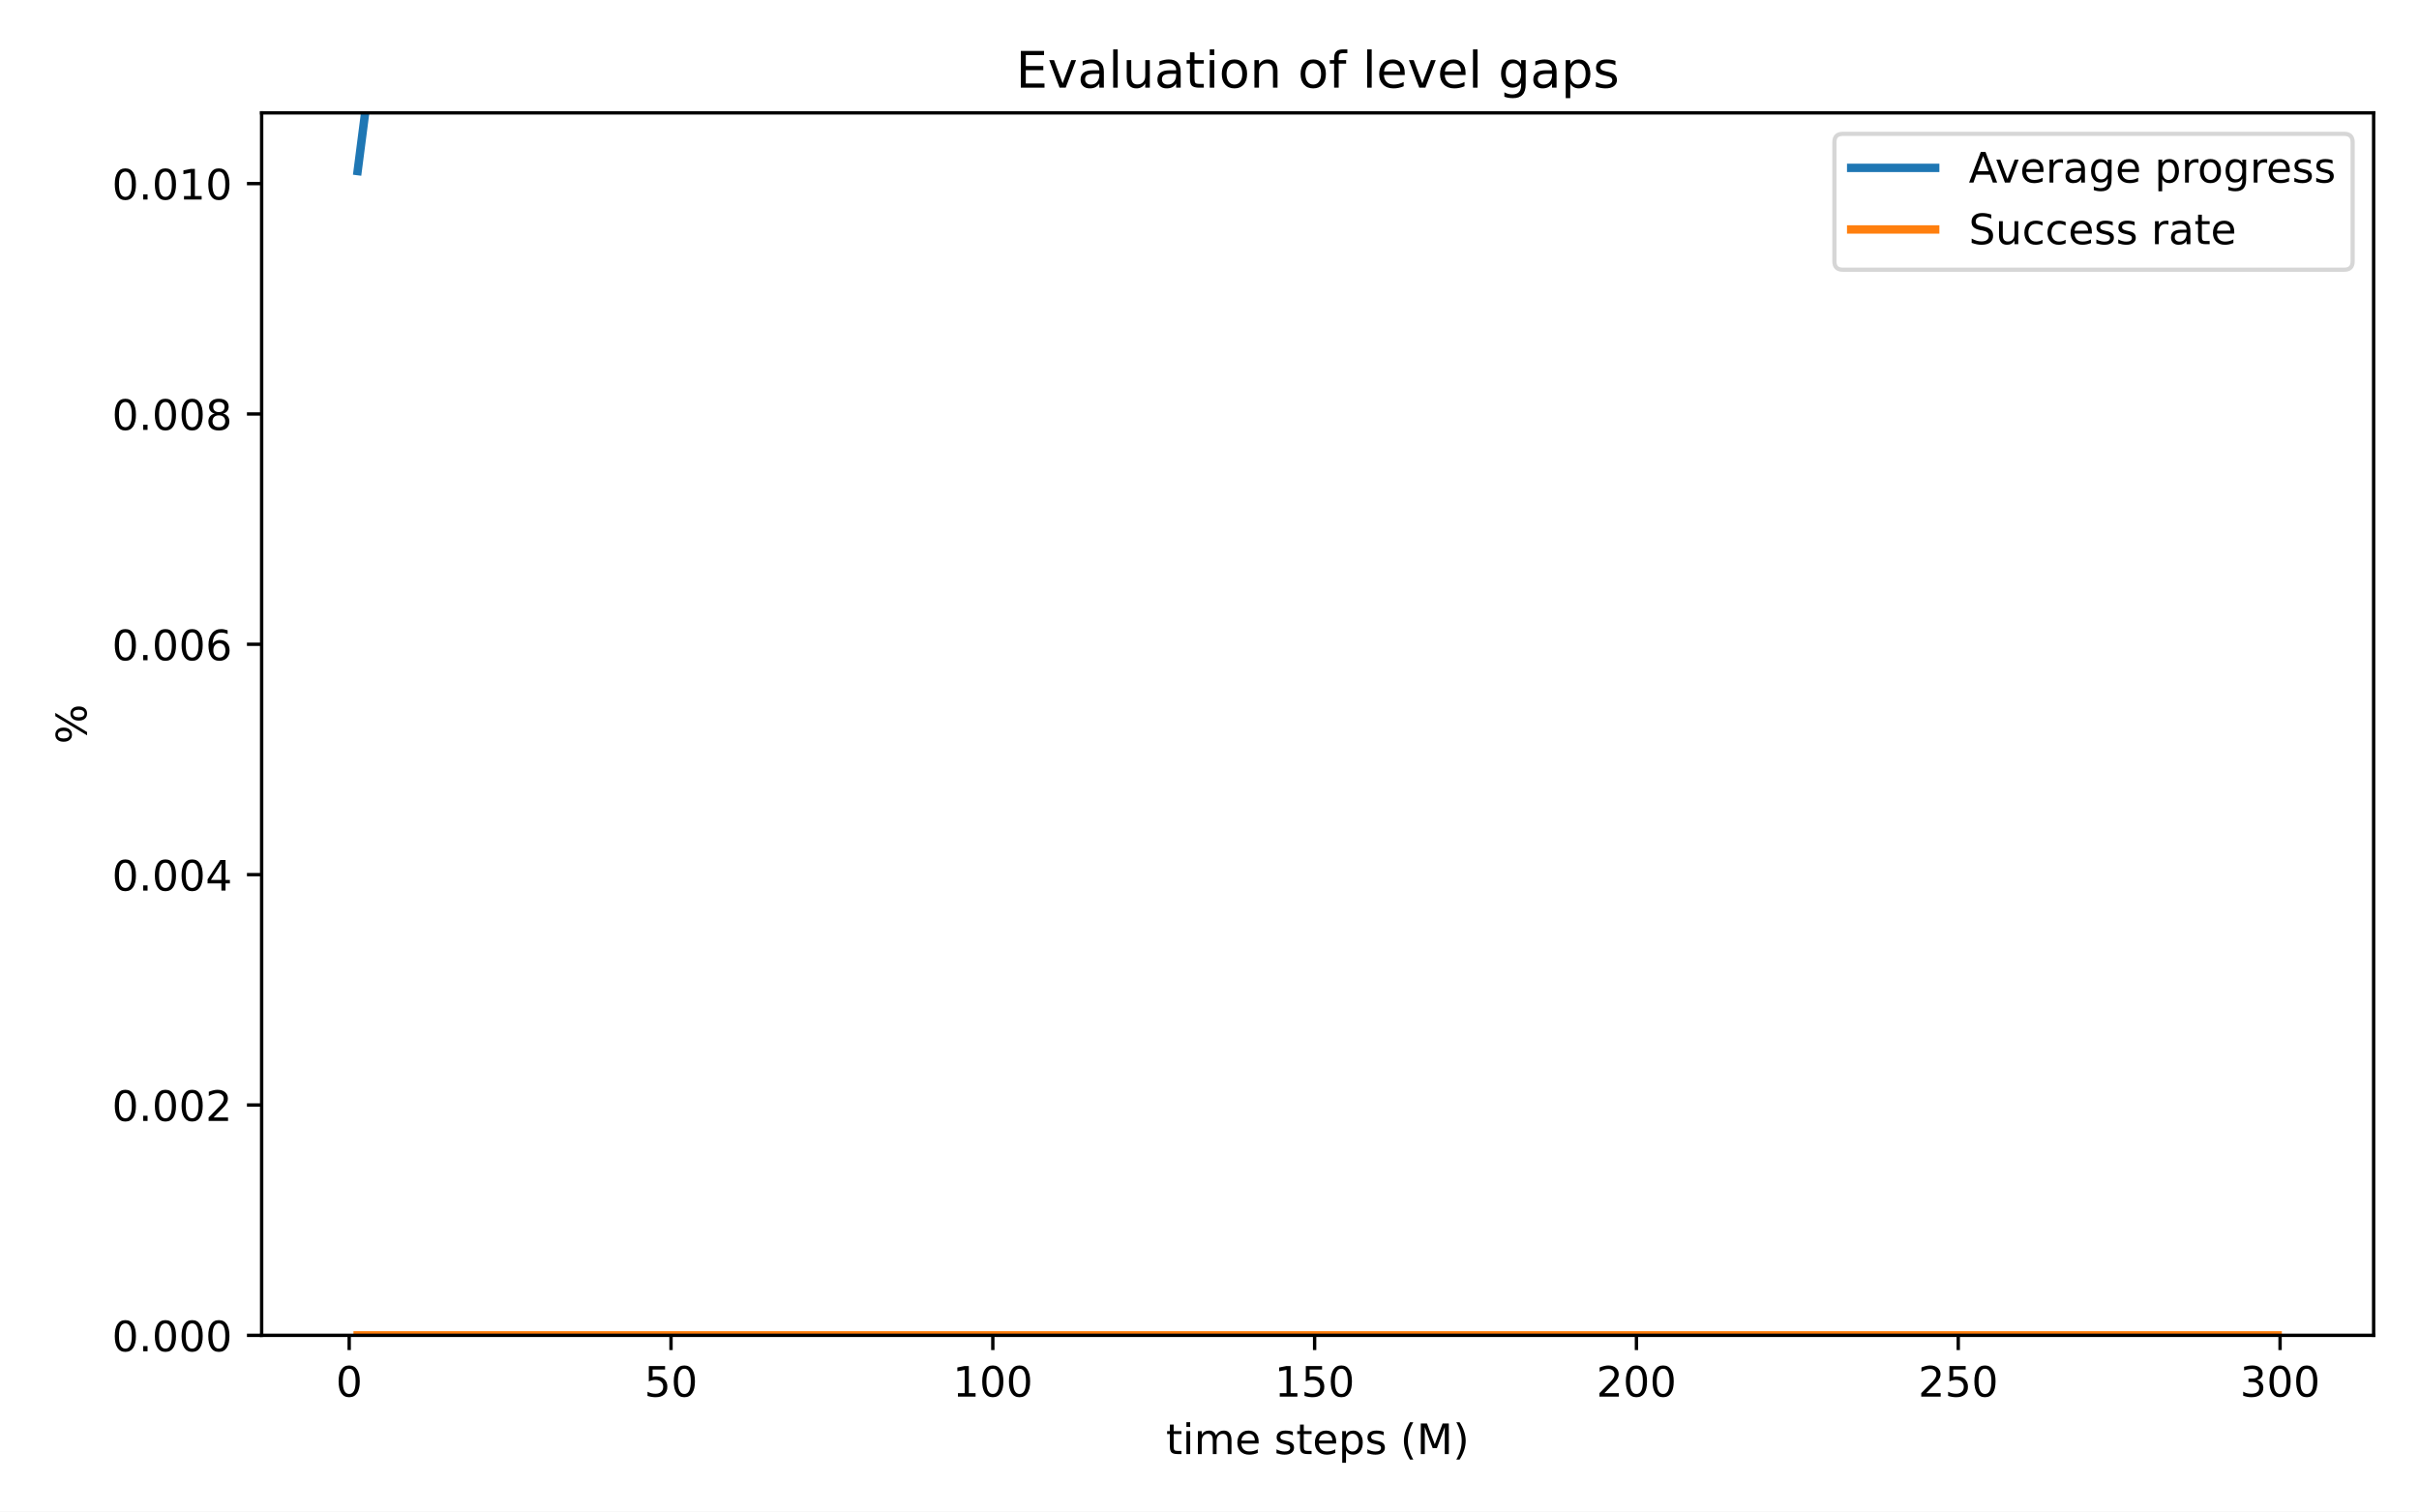
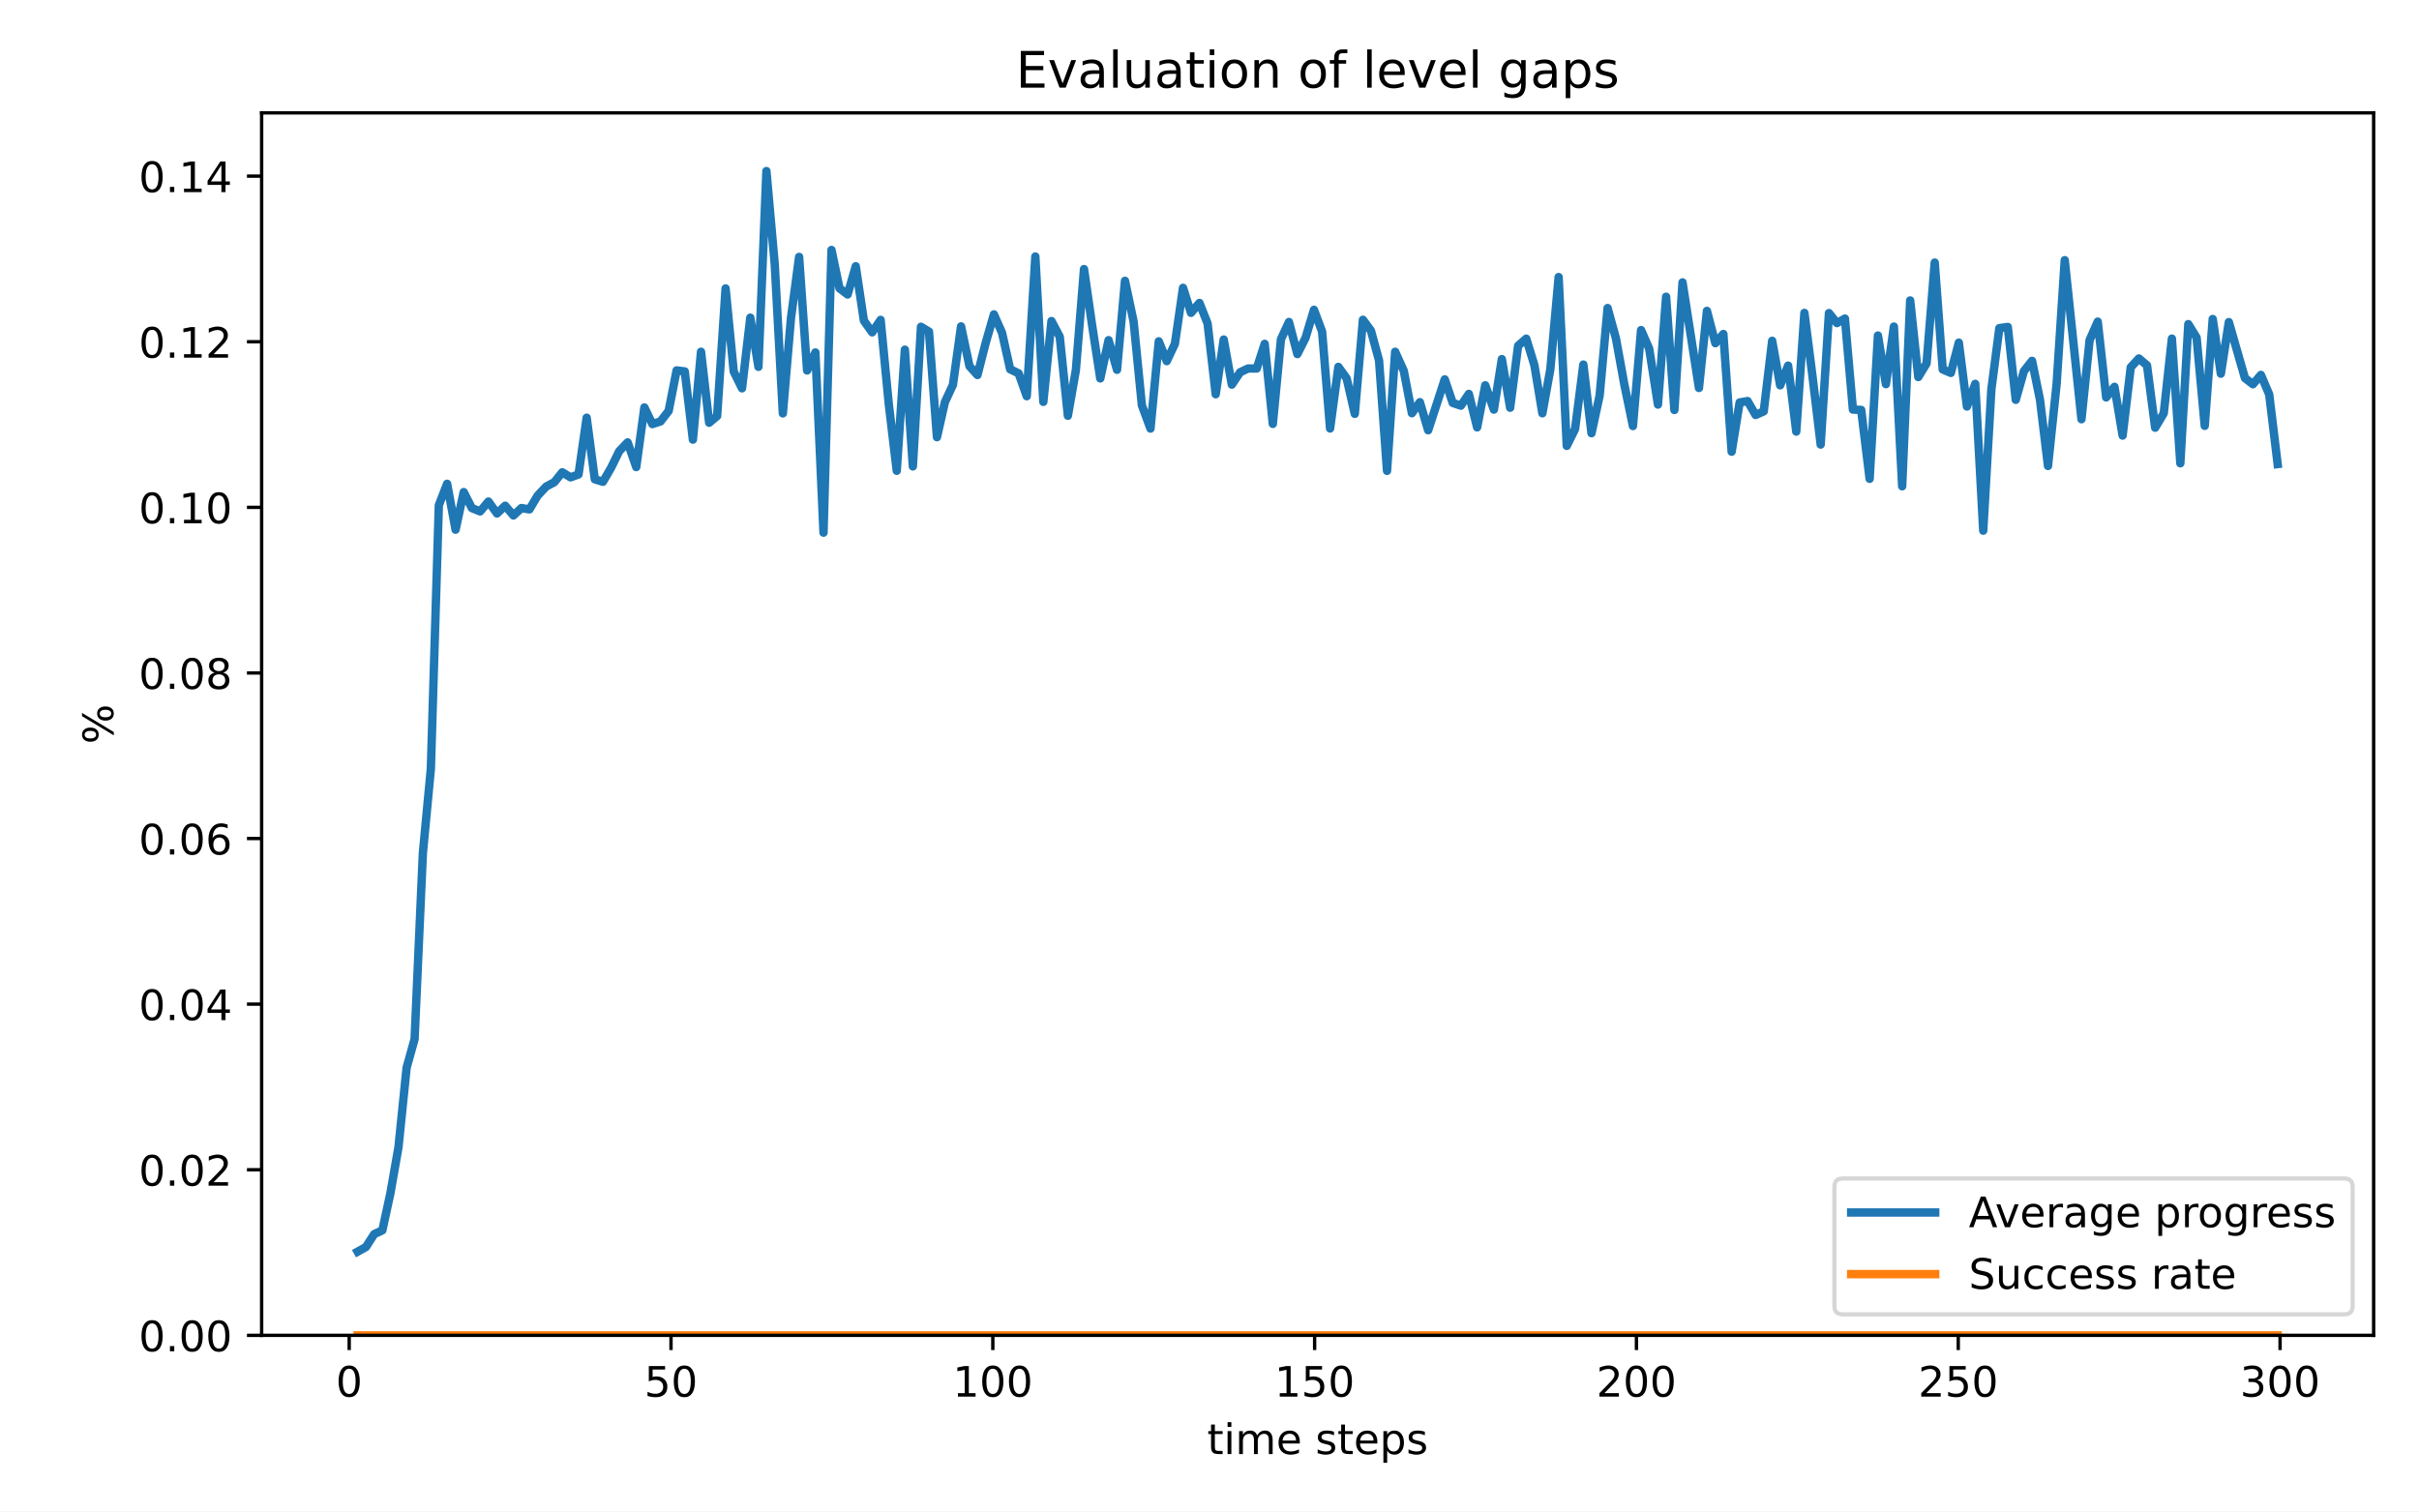
<svg xmlns="http://www.w3.org/2000/svg" xmlns:xlink="http://www.w3.org/1999/xlink" width="576pt" height="360pt" viewBox="0 0 576 360" version="1.1">
  <defs>
    <style type="text/css">*{stroke-linejoin: round; stroke-linecap: butt}</style>
  </defs>
  <g id="figure_1">
    <g id="patch_1">
      <path d="M 0 360  L 576 360  L 576 0  L 0 0  z " style="fill: #ffffff" />
    </g>
    <g id="axes_1">
      <g id="patch_2">
        <path d="M 62.3 318.04  L 565.2 318.04  L 565.2 26.88  L 62.3 26.88  z " style="fill: #ffffff" />
      </g>
      <g id="matplotlib.axis_1">
        <g id="xtick_1">
          <g id="line2d_1">
            <defs>
-               <path id="m9c189a82c2" d="M 0 0  L 0 3.5  " style="stroke: #000000; stroke-width: 0.8" />
-             </defs>
-             <g>
-               <use xlink:href="#m9c189a82c2" x="83.148" y="318.04" style="stroke: #000000; stroke-width: 0.8" />
+               <path id="mf6e6b1d524" d="M 0 0  L 0 3.5  " style="stroke: #000000; stroke-width: 0.8" />
+             </defs>
+             <g>
+               <use xlink:href="#mf6e6b1d524" x="83.148" y="318.04" style="stroke: #000000; stroke-width: 0.8" />
            </g>
          </g>
          <g id="text_1">
            <g transform="translate(79.96712 332.6384) scale(0.1 -0.1)">
              <defs>
                <path id="DejaVuSans-30" d="M 2034 4250  Q 1547 4250 1301 3770  Q 1056 3291 1056 2328  Q 1056 1369 1301 889  Q 1547 409 2034 409  Q 2525 409 2770 889  Q 3016 1369 3016 2328  Q 3016 3291 2770 3770  Q 2525 4250 2034 4250  z M 2034 4750  Q 2819 4750 3233 4129  Q 3647 3509 3647 2328  Q 3647 1150 3233 529  Q 2819 -91 2034 -91  Q 1250 -91 836 529  Q 422 1150 422 2328  Q 422 3509 836 4129  Q 1250 4750 2034 4750  z " transform="scale(0.015625)" />
              </defs>
              <use xlink:href="#DejaVuSans-30" />
            </g>
          </g>
        </g>
        <g id="xtick_2">
          <g id="line2d_2">
            <g>
-               <use xlink:href="#m9c189a82c2" x="159.777" y="318.04" style="stroke: #000000; stroke-width: 0.8" />
+               <use xlink:href="#mf6e6b1d524" x="159.777" y="318.04" style="stroke: #000000; stroke-width: 0.8" />
            </g>
          </g>
          <g id="text_2">
            <g transform="translate(153.4142 332.6384) scale(0.1 -0.1)">
              <defs>
                <path id="DejaVuSans-35" d="M 691 4666  L 3169 4666  L 3169 4134  L 1269 4134  L 1269 2991  Q 1406 3038 1543 3061  Q 1681 3084 1819 3084  Q 2600 3084 3056 2656  Q 3513 2228 3513 1497  Q 3513 744 3044 326  Q 2575 -91 1722 -91  Q 1428 -91 1123 -41  Q 819 9 494 109  L 494 744  Q 775 591 1075 516  Q 1375 441 1709 441  Q 2250 441 2565 725  Q 2881 1009 2881 1497  Q 2881 1984 2565 2268  Q 2250 2553 1709 2553  Q 1456 2553 1204 2497  Q 953 2441 691 2322  L 691 4666  z " transform="scale(0.015625)" />
              </defs>
              <use xlink:href="#DejaVuSans-35" />
              <use xlink:href="#DejaVuSans-30" transform="translate(63.62305 0)" />
            </g>
          </g>
        </g>
        <g id="xtick_3">
          <g id="line2d_3">
            <g>
-               <use xlink:href="#m9c189a82c2" x="236.405" y="318.04" style="stroke: #000000; stroke-width: 0.8" />
+               <use xlink:href="#mf6e6b1d524" x="236.405" y="318.04" style="stroke: #000000; stroke-width: 0.8" />
            </g>
          </g>
          <g id="text_3">
            <g transform="translate(226.8614 332.6384) scale(0.1 -0.1)">
              <defs>
                <path id="DejaVuSans-31" d="M 794 531  L 1825 531  L 1825 4091  L 703 3866  L 703 4441  L 1819 4666  L 2450 4666  L 2450 531  L 3481 531  L 3481 0  L 794 0  L 794 531  z " transform="scale(0.015625)" />
              </defs>
              <use xlink:href="#DejaVuSans-31" />
              <use xlink:href="#DejaVuSans-30" transform="translate(63.62305 0)" />
              <use xlink:href="#DejaVuSans-30" transform="translate(127.2461 0)" />
            </g>
          </g>
        </g>
        <g id="xtick_4">
          <g id="line2d_4">
            <g>
-               <use xlink:href="#m9c189a82c2" x="313.033" y="318.04" style="stroke: #000000; stroke-width: 0.8" />
+               <use xlink:href="#mf6e6b1d524" x="313.033" y="318.04" style="stroke: #000000; stroke-width: 0.8" />
            </g>
          </g>
          <g id="text_4">
            <g transform="translate(303.4897 332.6384) scale(0.1 -0.1)">
              <use xlink:href="#DejaVuSans-31" />
              <use xlink:href="#DejaVuSans-35" transform="translate(63.62305 0)" />
              <use xlink:href="#DejaVuSans-30" transform="translate(127.2461 0)" />
            </g>
          </g>
        </g>
        <g id="xtick_5">
          <g id="line2d_5">
            <g>
-               <use xlink:href="#m9c189a82c2" x="389.662" y="318.04" style="stroke: #000000; stroke-width: 0.8" />
+               <use xlink:href="#mf6e6b1d524" x="389.662" y="318.04" style="stroke: #000000; stroke-width: 0.8" />
            </g>
          </g>
          <g id="text_5">
            <g transform="translate(380.1181 332.6384) scale(0.1 -0.1)">
              <defs>
                <path id="DejaVuSans-32" d="M 1228 531  L 3431 531  L 3431 0  L 469 0  L 469 531  Q 828 903 1448 1529  Q 2069 2156 2228 2338  Q 2531 2678 2651 2914  Q 2772 3150 2772 3378  Q 2772 3750 2511 3984  Q 2250 4219 1831 4219  Q 1534 4219 1204 4116  Q 875 4013 500 3803  L 500 4441  Q 881 4594 1212 4672  Q 1544 4750 1819 4750  Q 2544 4750 2975 4387  Q 3406 4025 3406 3419  Q 3406 3131 3298 2873  Q 3191 2616 2906 2266  Q 2828 2175 2409 1742  Q 1991 1309 1228 531  z " transform="scale(0.015625)" />
              </defs>
              <use xlink:href="#DejaVuSans-32" />
              <use xlink:href="#DejaVuSans-30" transform="translate(63.62305 0)" />
              <use xlink:href="#DejaVuSans-30" transform="translate(127.2461 0)" />
            </g>
          </g>
        </g>
        <g id="xtick_6">
          <g id="line2d_6">
            <g>
-               <use xlink:href="#m9c189a82c2" x="466.29" y="318.04" style="stroke: #000000; stroke-width: 0.8" />
+               <use xlink:href="#mf6e6b1d524" x="466.29" y="318.04" style="stroke: #000000; stroke-width: 0.8" />
            </g>
          </g>
          <g id="text_6">
            <g transform="translate(456.7465 332.6384) scale(0.1 -0.1)">
              <use xlink:href="#DejaVuSans-32" />
              <use xlink:href="#DejaVuSans-35" transform="translate(63.62305 0)" />
              <use xlink:href="#DejaVuSans-30" transform="translate(127.2461 0)" />
            </g>
          </g>
        </g>
        <g id="xtick_7">
          <g id="line2d_7">
            <g>
-               <use xlink:href="#m9c189a82c2" x="542.919" y="318.04" style="stroke: #000000; stroke-width: 0.8" />
+               <use xlink:href="#mf6e6b1d524" x="542.919" y="318.04" style="stroke: #000000; stroke-width: 0.8" />
            </g>
          </g>
          <g id="text_7">
            <g transform="translate(533.3749 332.6384) scale(0.1 -0.1)">
              <defs>
                <path id="DejaVuSans-33" d="M 2597 2516  Q 3050 2419 3304 2112  Q 3559 1806 3559 1356  Q 3559 666 3084 287  Q 2609 -91 1734 -91  Q 1441 -91 1130 -33  Q 819 25 488 141  L 488 750  Q 750 597 1062 519  Q 1375 441 1716 441  Q 2309 441 2620 675  Q 2931 909 2931 1356  Q 2931 1769 2642 2001  Q 2353 2234 1838 2234  L 1294 2234  L 1294 2753  L 1863 2753  Q 2328 2753 2575 2939  Q 2822 3125 2822 3475  Q 2822 3834 2567 4026  Q 2313 4219 1838 4219  Q 1578 4219 1281 4162  Q 984 4106 628 3988  L 628 4550  Q 988 4650 1302 4700  Q 1616 4750 1894 4750  Q 2613 4750 3031 4423  Q 3450 4097 3450 3541  Q 3450 3153 3228 2886  Q 3006 2619 2597 2516  z " transform="scale(0.015625)" />
              </defs>
              <use xlink:href="#DejaVuSans-33" />
              <use xlink:href="#DejaVuSans-30" transform="translate(63.62305 0)" />
              <use xlink:href="#DejaVuSans-30" transform="translate(127.2461 0)" />
            </g>
          </g>
        </g>
        <g id="text_8">
-           <g transform="translate(277.6398 346.3166) scale(0.1 -0.1)">
+           <g transform="translate(287.4445 346.3166) scale(0.1 -0.1)">
            <defs>
              <path id="DejaVuSans-74" d="M 1172 4494  L 1172 3500  L 2356 3500  L 2356 3053  L 1172 3053  L 1172 1153  Q 1172 725 1289 603  Q 1406 481 1766 481  L 2356 481  L 2356 0  L 1766 0  Q 1100 0 847 248  Q 594 497 594 1153  L 594 3053  L 172 3053  L 172 3500  L 594 3500  L 594 4494  L 1172 4494  z " transform="scale(0.015625)" />
              <path id="DejaVuSans-69" d="M 603 3500  L 1178 3500  L 1178 0  L 603 0  L 603 3500  z M 603 4863  L 1178 4863  L 1178 4134  L 603 4134  L 603 4863  z " transform="scale(0.015625)" />
              <path id="DejaVuSans-6d" d="M 3328 2828  Q 3544 3216 3844 3400  Q 4144 3584 4550 3584  Q 5097 3584 5394 3201  Q 5691 2819 5691 2113  L 5691 0  L 5113 0  L 5113 2094  Q 5113 2597 4934 2840  Q 4756 3084 4391 3084  Q 3944 3084 3684 2787  Q 3425 2491 3425 1978  L 3425 0  L 2847 0  L 2847 2094  Q 2847 2600 2669 2842  Q 2491 3084 2119 3084  Q 1678 3084 1418 2786  Q 1159 2488 1159 1978  L 1159 0  L 581 0  L 581 3500  L 1159 3500  L 1159 2956  Q 1356 3278 1631 3431  Q 1906 3584 2284 3584  Q 2666 3584 2933 3390  Q 3200 3197 3328 2828  z " transform="scale(0.015625)" />
              <path id="DejaVuSans-65" d="M 3597 1894  L 3597 1613  L 953 1613  Q 991 1019 1311 708  Q 1631 397 2203 397  Q 2534 397 2845 478  Q 3156 559 3463 722  L 3463 178  Q 3153 47 2828 -22  Q 2503 -91 2169 -91  Q 1331 -91 842 396  Q 353 884 353 1716  Q 353 2575 817 3079  Q 1281 3584 2069 3584  Q 2775 3584 3186 3129  Q 3597 2675 3597 1894  z M 3022 2063  Q 3016 2534 2758 2815  Q 2500 3097 2075 3097  Q 1594 3097 1305 2825  Q 1016 2553 972 2059  L 3022 2063  z " transform="scale(0.015625)" />
              <path id="DejaVuSans-20" transform="scale(0.015625)" />
              <path id="DejaVuSans-73" d="M 2834 3397  L 2834 2853  Q 2591 2978 2328 3040  Q 2066 3103 1784 3103  Q 1356 3103 1142 2972  Q 928 2841 928 2578  Q 928 2378 1081 2264  Q 1234 2150 1697 2047  L 1894 2003  Q 2506 1872 2764 1633  Q 3022 1394 3022 966  Q 3022 478 2636 193  Q 2250 -91 1575 -91  Q 1294 -91 989 -36  Q 684 19 347 128  L 347 722  Q 666 556 975 473  Q 1284 391 1588 391  Q 1994 391 2212 530  Q 2431 669 2431 922  Q 2431 1156 2273 1281  Q 2116 1406 1581 1522  L 1381 1569  Q 847 1681 609 1914  Q 372 2147 372 2553  Q 372 3047 722 3315  Q 1072 3584 1716 3584  Q 2034 3584 2315 3537  Q 2597 3491 2834 3397  z " transform="scale(0.015625)" />
              <path id="DejaVuSans-70" d="M 1159 525  L 1159 -1331  L 581 -1331  L 581 3500  L 1159 3500  L 1159 2969  Q 1341 3281 1617 3432  Q 1894 3584 2278 3584  Q 2916 3584 3314 3078  Q 3713 2572 3713 1747  Q 3713 922 3314 415  Q 2916 -91 2278 -91  Q 1894 -91 1617 61  Q 1341 213 1159 525  z M 3116 1747  Q 3116 2381 2855 2742  Q 2594 3103 2138 3103  Q 1681 3103 1420 2742  Q 1159 2381 1159 1747  Q 1159 1113 1420 752  Q 1681 391 2138 391  Q 2594 391 2855 752  Q 3116 1113 3116 1747  z " transform="scale(0.015625)" />
-               <path id="DejaVuSans-28" d="M 1984 4856  Q 1566 4138 1362 3434  Q 1159 2731 1159 2009  Q 1159 1288 1364 580  Q 1569 -128 1984 -844  L 1484 -844  Q 1016 -109 783 600  Q 550 1309 550 2009  Q 550 2706 781 3412  Q 1013 4119 1484 4856  L 1984 4856  z " transform="scale(0.015625)" />
-               <path id="DejaVuSans-4d" d="M 628 4666  L 1569 4666  L 2759 1491  L 3956 4666  L 4897 4666  L 4897 0  L 4281 0  L 4281 4097  L 3078 897  L 2444 897  L 1241 4097  L 1241 0  L 628 0  L 628 4666  z " transform="scale(0.015625)" />
-               <path id="DejaVuSans-29" d="M 513 4856  L 1013 4856  Q 1481 4119 1714 3412  Q 1947 2706 1947 2009  Q 1947 1309 1714 600  Q 1481 -109 1013 -844  L 513 -844  Q 928 -128 1133 580  Q 1338 1288 1338 2009  Q 1338 2731 1133 3434  Q 928 4138 513 4856  z " transform="scale(0.015625)" />
            </defs>
            <use xlink:href="#DejaVuSans-74" />
            <use xlink:href="#DejaVuSans-69" transform="translate(39.20898 0)" />
            <use xlink:href="#DejaVuSans-6d" transform="translate(66.99219 0)" />
            <use xlink:href="#DejaVuSans-65" transform="translate(164.4043 0)" />
            <use xlink:href="#DejaVuSans-20" transform="translate(225.9277 0)" />
            <use xlink:href="#DejaVuSans-73" transform="translate(257.7148 0)" />
            <use xlink:href="#DejaVuSans-74" transform="translate(309.8145 0)" />
            <use xlink:href="#DejaVuSans-65" transform="translate(349.0234 0)" />
            <use xlink:href="#DejaVuSans-70" transform="translate(410.5469 0)" />
            <use xlink:href="#DejaVuSans-73" transform="translate(474.0234 0)" />
-             <use xlink:href="#DejaVuSans-20" transform="translate(526.123 0)" />
-             <use xlink:href="#DejaVuSans-28" transform="translate(557.9102 0)" />
-             <use xlink:href="#DejaVuSans-4d" transform="translate(596.9238 0)" />
-             <use xlink:href="#DejaVuSans-29" transform="translate(683.2031 0)" />
          </g>
        </g>
      </g>
      <g id="matplotlib.axis_2">
        <g id="ytick_1">
          <g id="line2d_8">
            <defs>
-               <path id="mfe7539ef34" d="M 0 0  L -3.5 0  " style="stroke: #000000; stroke-width: 0.8" />
-             </defs>
-             <g>
-               <use xlink:href="#mfe7539ef34" x="62.3" y="318.04" style="stroke: #000000; stroke-width: 0.8" />
+               <path id="mbf27e6528e" d="M 0 0  L -3.5 0  " style="stroke: #000000; stroke-width: 0.8" />
+             </defs>
+             <g>
+               <use xlink:href="#mbf27e6528e" x="62.3" y="318.04" style="stroke: #000000; stroke-width: 0.8" />
            </g>
          </g>
          <g id="text_9">
-             <g transform="translate(26.67188 321.8392) scale(0.1 -0.1)">
+             <g transform="translate(33.03437 321.8392) scale(0.1 -0.1)">
              <defs>
                <path id="DejaVuSans-2e" d="M 684 794  L 1344 794  L 1344 0  L 684 0  L 684 794  z " transform="scale(0.015625)" />
              </defs>
              <use xlink:href="#DejaVuSans-30" />
              <use xlink:href="#DejaVuSans-2e" transform="translate(63.62305 0)" />
              <use xlink:href="#DejaVuSans-30" transform="translate(95.41016 0)" />
              <use xlink:href="#DejaVuSans-30" transform="translate(159.0332 0)" />
-               <use xlink:href="#DejaVuSans-30" transform="translate(222.6562 0)" />
            </g>
          </g>
        </g>
        <g id="ytick_2">
          <g id="line2d_9">
            <g>
-               <use xlink:href="#mfe7539ef34" x="62.3" y="263.177" style="stroke: #000000; stroke-width: 0.8" />
+               <use xlink:href="#mbf27e6528e" x="62.3" y="278.599" style="stroke: #000000; stroke-width: 0.8" />
            </g>
          </g>
          <g id="text_10">
-             <g transform="translate(26.67188 266.9765) scale(0.1 -0.1)">
+             <g transform="translate(33.03437 282.3981) scale(0.1 -0.1)">
              <use xlink:href="#DejaVuSans-30" />
              <use xlink:href="#DejaVuSans-2e" transform="translate(63.62305 0)" />
              <use xlink:href="#DejaVuSans-30" transform="translate(95.41016 0)" />
-               <use xlink:href="#DejaVuSans-30" transform="translate(159.0332 0)" />
-               <use xlink:href="#DejaVuSans-32" transform="translate(222.6562 0)" />
+               <use xlink:href="#DejaVuSans-32" transform="translate(159.0332 0)" />
            </g>
          </g>
        </g>
        <g id="ytick_3">
          <g id="line2d_10">
            <g>
-               <use xlink:href="#mfe7539ef34" x="62.3" y="208.314" style="stroke: #000000; stroke-width: 0.8" />
+               <use xlink:href="#mbf27e6528e" x="62.3" y="239.158" style="stroke: #000000; stroke-width: 0.8" />
            </g>
          </g>
          <g id="text_11">
-             <g transform="translate(26.67188 212.1137) scale(0.1 -0.1)">
+             <g transform="translate(33.03437 242.9569) scale(0.1 -0.1)">
              <defs>
                <path id="DejaVuSans-34" d="M 2419 4116  L 825 1625  L 2419 1625  L 2419 4116  z M 2253 4666  L 3047 4666  L 3047 1625  L 3713 1625  L 3713 1100  L 3047 1100  L 3047 0  L 2419 0  L 2419 1100  L 313 1100  L 313 1709  L 2253 4666  z " transform="scale(0.015625)" />
              </defs>
              <use xlink:href="#DejaVuSans-30" />
              <use xlink:href="#DejaVuSans-2e" transform="translate(63.62305 0)" />
              <use xlink:href="#DejaVuSans-30" transform="translate(95.41016 0)" />
-               <use xlink:href="#DejaVuSans-30" transform="translate(159.0332 0)" />
-               <use xlink:href="#DejaVuSans-34" transform="translate(222.6562 0)" />
+               <use xlink:href="#DejaVuSans-34" transform="translate(159.0332 0)" />
            </g>
          </g>
        </g>
        <g id="ytick_4">
          <g id="line2d_11">
            <g>
-               <use xlink:href="#mfe7539ef34" x="62.3" y="153.452" style="stroke: #000000; stroke-width: 0.8" />
+               <use xlink:href="#mbf27e6528e" x="62.3" y="199.717" style="stroke: #000000; stroke-width: 0.8" />
            </g>
          </g>
          <g id="text_12">
-             <g transform="translate(26.67188 157.2509) scale(0.1 -0.1)">
+             <g transform="translate(33.03437 203.5158) scale(0.1 -0.1)">
              <defs>
                <path id="DejaVuSans-36" d="M 2113 2584  Q 1688 2584 1439 2293  Q 1191 2003 1191 1497  Q 1191 994 1439 701  Q 1688 409 2113 409  Q 2538 409 2786 701  Q 3034 994 3034 1497  Q 3034 2003 2786 2293  Q 2538 2584 2113 2584  z M 3366 4563  L 3366 3988  Q 3128 4100 2886 4159  Q 2644 4219 2406 4219  Q 1781 4219 1451 3797  Q 1122 3375 1075 2522  Q 1259 2794 1537 2939  Q 1816 3084 2150 3084  Q 2853 3084 3261 2657  Q 3669 2231 3669 1497  Q 3669 778 3244 343  Q 2819 -91 2113 -91  Q 1303 -91 875 529  Q 447 1150 447 2328  Q 447 3434 972 4092  Q 1497 4750 2381 4750  Q 2619 4750 2861 4703  Q 3103 4656 3366 4563  z " transform="scale(0.015625)" />
              </defs>
              <use xlink:href="#DejaVuSans-30" />
              <use xlink:href="#DejaVuSans-2e" transform="translate(63.62305 0)" />
              <use xlink:href="#DejaVuSans-30" transform="translate(95.41016 0)" />
-               <use xlink:href="#DejaVuSans-30" transform="translate(159.0332 0)" />
-               <use xlink:href="#DejaVuSans-36" transform="translate(222.6562 0)" />
+               <use xlink:href="#DejaVuSans-36" transform="translate(159.0332 0)" />
            </g>
          </g>
        </g>
        <g id="ytick_5">
          <g id="line2d_12">
            <g>
-               <use xlink:href="#mfe7539ef34" x="62.3" y="98.589" style="stroke: #000000; stroke-width: 0.8" />
+               <use xlink:href="#mbf27e6528e" x="62.3" y="160.275" style="stroke: #000000; stroke-width: 0.8" />
            </g>
          </g>
          <g id="text_13">
-             <g transform="translate(26.67188 102.3882) scale(0.1 -0.1)">
+             <g transform="translate(33.03437 164.0746) scale(0.1 -0.1)">
              <defs>
                <path id="DejaVuSans-38" d="M 2034 2216  Q 1584 2216 1326 1975  Q 1069 1734 1069 1313  Q 1069 891 1326 650  Q 1584 409 2034 409  Q 2484 409 2743 651  Q 3003 894 3003 1313  Q 3003 1734 2745 1975  Q 2488 2216 2034 2216  z M 1403 2484  Q 997 2584 770 2862  Q 544 3141 544 3541  Q 544 4100 942 4425  Q 1341 4750 2034 4750  Q 2731 4750 3128 4425  Q 3525 4100 3525 3541  Q 3525 3141 3298 2862  Q 3072 2584 2669 2484  Q 3125 2378 3379 2068  Q 3634 1759 3634 1313  Q 3634 634 3220 271  Q 2806 -91 2034 -91  Q 1263 -91 848 271  Q 434 634 434 1313  Q 434 1759 690 2068  Q 947 2378 1403 2484  z M 1172 3481  Q 1172 3119 1398 2916  Q 1625 2713 2034 2713  Q 2441 2713 2670 2916  Q 2900 3119 2900 3481  Q 2900 3844 2670 4047  Q 2441 4250 2034 4250  Q 1625 4250 1398 4047  Q 1172 3844 1172 3481  z " transform="scale(0.015625)" />
              </defs>
              <use xlink:href="#DejaVuSans-30" />
              <use xlink:href="#DejaVuSans-2e" transform="translate(63.62305 0)" />
              <use xlink:href="#DejaVuSans-30" transform="translate(95.41016 0)" />
-               <use xlink:href="#DejaVuSans-30" transform="translate(159.0332 0)" />
-               <use xlink:href="#DejaVuSans-38" transform="translate(222.6562 0)" />
+               <use xlink:href="#DejaVuSans-38" transform="translate(159.0332 0)" />
            </g>
          </g>
        </g>
        <g id="ytick_6">
          <g id="line2d_13">
            <g>
-               <use xlink:href="#mfe7539ef34" x="62.3" y="43.726" style="stroke: #000000; stroke-width: 0.8" />
+               <use xlink:href="#mbf27e6528e" x="62.3" y="120.834" style="stroke: #000000; stroke-width: 0.8" />
            </g>
          </g>
          <g id="text_14">
-             <g transform="translate(26.67188 47.52544) scale(0.1 -0.1)">
-               <use xlink:href="#DejaVuSans-30" />
-               <use xlink:href="#DejaVuSans-2e" transform="translate(63.62305 0)" />
-               <use xlink:href="#DejaVuSans-30" transform="translate(95.41016 0)" />
-               <use xlink:href="#DejaVuSans-31" transform="translate(159.0332 0)" />
-               <use xlink:href="#DejaVuSans-30" transform="translate(222.6562 0)" />
-             </g>
-           </g>
-         </g>
-         <g id="text_15">
-           <g transform="translate(20.59219 177.2108) rotate(-90) scale(0.1 -0.1)">
+             <g transform="translate(33.03437 124.6334) scale(0.1 -0.1)">
+               <use xlink:href="#DejaVuSans-30" />
+               <use xlink:href="#DejaVuSans-2e" transform="translate(63.62305 0)" />
+               <use xlink:href="#DejaVuSans-31" transform="translate(95.41016 0)" />
+               <use xlink:href="#DejaVuSans-30" transform="translate(159.0332 0)" />
+             </g>
+           </g>
+         </g>
+         <g id="ytick_7">
+           <g id="line2d_14">
+             <g>
+               <use xlink:href="#mbf27e6528e" x="62.3" y="81.393" style="stroke: #000000; stroke-width: 0.8" />
+             </g>
+           </g>
+           <g id="text_15">
+             <g transform="translate(33.03437 85.19228) scale(0.1 -0.1)">
+               <use xlink:href="#DejaVuSans-30" />
+               <use xlink:href="#DejaVuSans-2e" transform="translate(63.62305 0)" />
+               <use xlink:href="#DejaVuSans-31" transform="translate(95.41016 0)" />
+               <use xlink:href="#DejaVuSans-32" transform="translate(159.0332 0)" />
+             </g>
+           </g>
+         </g>
+         <g id="ytick_8">
+           <g id="line2d_15">
+             <g>
+               <use xlink:href="#mbf27e6528e" x="62.3" y="41.952" style="stroke: #000000; stroke-width: 0.8" />
+             </g>
+           </g>
+           <g id="text_16">
+             <g transform="translate(33.03437 45.75113) scale(0.1 -0.1)">
+               <use xlink:href="#DejaVuSans-30" />
+               <use xlink:href="#DejaVuSans-2e" transform="translate(63.62305 0)" />
+               <use xlink:href="#DejaVuSans-31" transform="translate(95.41016 0)" />
+               <use xlink:href="#DejaVuSans-34" transform="translate(159.0332 0)" />
+             </g>
+           </g>
+         </g>
+         <g id="text_17">
+           <g transform="translate(26.95469 177.2108) rotate(-90) scale(0.1 -0.1)">
            <defs>
              <path id="DejaVuSans-25" d="M 4653 2053  Q 4381 2053 4226 1822  Q 4072 1591 4072 1178  Q 4072 772 4226 539  Q 4381 306 4653 306  Q 4919 306 5073 539  Q 5228 772 5228 1178  Q 5228 1588 5073 1820  Q 4919 2053 4653 2053  z M 4653 2450  Q 5147 2450 5437 2106  Q 5728 1763 5728 1178  Q 5728 594 5436 251  Q 5144 -91 4653 -91  Q 4153 -91 3862 251  Q 3572 594 3572 1178  Q 3572 1766 3864 2108  Q 4156 2450 4653 2450  z M 1428 4353  Q 1159 4353 1004 4120  Q 850 3888 850 3481  Q 850 3069 1003 2837  Q 1156 2606 1428 2606  Q 1700 2606 1854 2837  Q 2009 3069 2009 3481  Q 2009 3884 1853 4118  Q 1697 4353 1428 4353  z M 4250 4750  L 4750 4750  L 1831 -91  L 1331 -91  L 4250 4750  z M 1428 4750  Q 1922 4750 2215 4408  Q 2509 4066 2509 3481  Q 2509 2891 2217 2550  Q 1925 2209 1428 2209  Q 931 2209 642 2551  Q 353 2894 353 3481  Q 353 4063 643 4406  Q 934 4750 1428 4750  z " transform="scale(0.015625)" />
            </defs>
            <use xlink:href="#DejaVuSans-25" />
          </g>
        </g>
      </g>
-       <g id="line2d_14">
-         <path d="M 85.159 40.745  L 87.133 25.423  L 88.353 -1  L 88.353 -1  " clip-path="url(#p2fe0eacecd)" style="fill: none; stroke: #1f77b4; stroke-width: 2; stroke-linecap: square" />
-       </g>
-       <g id="line2d_15">
-         <path d="M 85.159 318.04  L 542.341 318.04  L 542.341 318.04  " clip-path="url(#p2fe0eacecd)" style="fill: none; stroke: #ff7f0e; stroke-width: 2; stroke-linecap: square" />
+       <g id="line2d_16">
+         <path d="M 85.159 298.105  L 87.133 297.004  L 89.107 293.929  L 91.044 293.027  L 92.945 284.28  L 94.882 273.242  L 96.819 254.301  L 98.719 247.473  L 100.693 203.168  L 102.594 183.118  L 104.494 120.321  L 106.468 115.23  L 108.479 126.155  L 110.416 117.204  L 112.353 121.002  L 114.327 121.805  L 116.301 119.448  L 118.348 122.296  L 120.285 120.446  L 122.259 122.767  L 124.16 121.001  L 126.06 121.324  L 127.997 118.075  L 130.045 115.888  L 131.982 114.854  L 133.882 112.486  L 135.856 113.691  L 137.757 112.991  L 139.694 99.487  L 141.631 114.153  L 143.568 114.75  L 145.505 111.419  L 147.442 107.462  L 149.453 105.364  L 151.501 111.242  L 153.438 97.043  L 155.338 101.004  L 157.275 100.368  L 159.213 97.872  L 161.113 88.222  L 163.05 88.46  L 164.987 104.706  L 166.924 83.778  L 168.862 100.681  L 170.762 99.082  L 172.773 68.695  L 174.71 88.494  L 176.684 92.483  L 178.658 75.667  L 180.595 87.365  L 182.495 40.745  L 184.469 62.839  L 186.406 98.457  L 188.343 75.753  L 190.281 61.184  L 192.181 88.236  L 194.155 83.949  L 196.092 126.861  L 197.992 59.539  L 199.893 68.665  L 201.83 70.139  L 203.767 63.418  L 205.704 76.376  L 207.678 79.151  L 209.689 76.188  L 211.626 96.183  L 213.527 112.123  L 215.464 83.282  L 217.364 111.082  L 219.301 77.828  L 221.202 78.98  L 223.102 104.124  L 225.002 95.745  L 226.903 91.669  L 228.84 77.738  L 230.851 87.218  L 232.751 89.319  L 234.688 81.741  L 236.662 74.882  L 238.599 79.272  L 240.536 87.946  L 242.547 88.922  L 244.484 94.364  L 246.532 61.094  L 248.432 95.71  L 250.369 76.467  L 252.343 80.204  L 254.28 99.018  L 256.181 88.157  L 258.118 64.088  L 260.055 77.539  L 261.992 90.129  L 263.966 81.017  L 265.977 88.074  L 267.877 66.886  L 269.925 76.572  L 271.899 96.535  L 273.946 102.075  L 275.92 81.292  L 277.821 86.008  L 279.758 81.9  L 281.695 68.55  L 283.595 74.512  L 285.606 72.154  L 287.543 77.043  L 289.48 93.894  L 291.381 80.865  L 293.318 91.606  L 295.292 88.659  L 297.192 87.769  L 299.24 87.773  L 301.14 81.894  L 303.077 100.956  L 305.014 80.804  L 306.915 76.685  L 308.925 84.331  L 310.863 80.486  L 312.873 73.79  L 314.811 78.979  L 316.711 102.054  L 318.685 87.381  L 320.659 90.121  L 322.596 98.565  L 324.533 76.162  L 326.433 78.737  L 328.371 85.842  L 330.271 112.139  L 332.208 83.779  L 334.256 88.317  L 336.193 98.414  L 338.093 95.784  L 340.067 102.475  L 344.015 90.352  L 345.915 95.956  L 347.853 96.622  L 349.753 93.818  L 351.727 101.782  L 353.664 91.767  L 355.712 97.553  L 357.612 85.525  L 359.586 97.109  L 361.486 82.353  L 363.423 80.659  L 365.361 86.972  L 367.261 98.431  L 369.161 87.928  L 371.135 65.987  L 373.072 106.195  L 375.046 102.188  L 377.02 86.827  L 378.957 103.179  L 380.895 94.222  L 382.795 73.368  L 384.769 80.565  L 386.78 91.602  L 388.827 101.471  L 390.764 78.618  L 392.701 83.064  L 394.786 96.36  L 396.723 70.678  L 398.697 97.649  L 400.634 67.258  L 404.545 92.403  L 406.446 74.043  L 408.456 81.741  L 410.357 79.548  L 412.331 107.583  L 414.231 95.859  L 416.131 95.523  L 418.032 98.835  L 419.969 97.978  L 421.98 81.174  L 423.88 91.771  L 425.78 87.084  L 427.717 102.789  L 429.655 74.523  L 431.592 89.71  L 433.529 105.882  L 435.503 74.57  L 437.403 76.952  L 439.304 75.874  L 441.204 97.548  L 443.178 97.634  L 445.189 114.039  L 447.163 79.919  L 449.063 91.49  L 450.963 77.781  L 452.937 115.817  L 454.838 71.558  L 456.775 89.801  L 458.749 86.55  L 460.686 62.54  L 462.586 87.987  L 464.524 88.817  L 466.424 81.609  L 468.361 96.818  L 470.335 91.426  L 472.235 126.383  L 474.173 92.743  L 476.073 78.152  L 478.084 77.866  L 479.984 95.225  L 481.921 88.395  L 483.858 85.946  L 485.759 95.248  L 487.659 110.974  L 489.707 91.524  L 491.644 61.968  L 495.628 99.846  L 497.566 81.008  L 499.503 76.601  L 501.513 94.649  L 503.487 92.131  L 505.425 103.742  L 507.362 87.479  L 509.299 85.372  L 511.236 87.016  L 513.173 101.872  L 515.221 98.431  L 517.158 80.65  L 519.169 110.344  L 521.069 77.192  L 523.043 80.408  L 524.98 101.423  L 526.88 75.98  L 528.818 88.997  L 530.718 76.716  L 534.555 90.052  L 536.456 91.511  L 538.356 89.289  L 540.33 93.934  L 542.341 110.528  L 542.341 110.528  " clip-path="url(#p4ba0b31686)" style="fill: none; stroke: #1f77b4; stroke-width: 2; stroke-linecap: square" />
+       </g>
+       <g id="line2d_17">
+         <path d="M 85.159 318.04  L 542.341 318.04  L 542.341 318.04  " clip-path="url(#p4ba0b31686)" style="fill: none; stroke: #ff7f0e; stroke-width: 2; stroke-linecap: square" />
      </g>
      <g id="patch_3">
        <path d="M 62.3 318.04  L 62.3 26.88  " style="fill: none; stroke: #000000; stroke-width: 0.8; stroke-linejoin: miter; stroke-linecap: square" />
      </g>
      <g id="patch_4">
        <path d="M 565.2 318.04  L 565.2 26.88  " style="fill: none; stroke: #000000; stroke-width: 0.8; stroke-linejoin: miter; stroke-linecap: square" />
      </g>
      <g id="patch_5">
        <path d="M 62.3 318.04  L 565.2 318.04  " style="fill: none; stroke: #000000; stroke-width: 0.8; stroke-linejoin: miter; stroke-linecap: square" />
      </g>
      <g id="patch_6">
        <path d="M 62.3 26.88  L 565.2 26.88  " style="fill: none; stroke: #000000; stroke-width: 0.8; stroke-linejoin: miter; stroke-linecap: square" />
      </g>
-       <g id="text_16">
+       <g id="text_18">
        <g transform="translate(241.8981 20.88) scale(0.12 -0.12)">
          <defs>
            <path id="DejaVuSans-45" d="M 628 4666  L 3578 4666  L 3578 4134  L 1259 4134  L 1259 2753  L 3481 2753  L 3481 2222  L 1259 2222  L 1259 531  L 3634 531  L 3634 0  L 628 0  L 628 4666  z " transform="scale(0.015625)" />
            <path id="DejaVuSans-76" d="M 191 3500  L 800 3500  L 1894 563  L 2988 3500  L 3597 3500  L 2284 0  L 1503 0  L 191 3500  z " transform="scale(0.015625)" />
            <path id="DejaVuSans-61" d="M 2194 1759  Q 1497 1759 1228 1600  Q 959 1441 959 1056  Q 959 750 1161 570  Q 1363 391 1709 391  Q 2188 391 2477 730  Q 2766 1069 2766 1631  L 2766 1759  L 2194 1759  z M 3341 1997  L 3341 0  L 2766 0  L 2766 531  Q 2569 213 2275 61  Q 1981 -91 1556 -91  Q 1019 -91 701 211  Q 384 513 384 1019  Q 384 1609 779 1909  Q 1175 2209 1959 2209  L 2766 2209  L 2766 2266  Q 2766 2663 2505 2880  Q 2244 3097 1772 3097  Q 1472 3097 1187 3025  Q 903 2953 641 2809  L 641 3341  Q 956 3463 1253 3523  Q 1550 3584 1831 3584  Q 2591 3584 2966 3190  Q 3341 2797 3341 1997  z " transform="scale(0.015625)" />
            <path id="DejaVuSans-6c" d="M 603 4863  L 1178 4863  L 1178 0  L 603 0  L 603 4863  z " transform="scale(0.015625)" />
            <path id="DejaVuSans-75" d="M 544 1381  L 544 3500  L 1119 3500  L 1119 1403  Q 1119 906 1312 657  Q 1506 409 1894 409  Q 2359 409 2629 706  Q 2900 1003 2900 1516  L 2900 3500  L 3475 3500  L 3475 0  L 2900 0  L 2900 538  Q 2691 219 2414 64  Q 2138 -91 1772 -91  Q 1169 -91 856 284  Q 544 659 544 1381  z M 1991 3584  L 1991 3584  z " transform="scale(0.015625)" />
            <path id="DejaVuSans-6f" d="M 1959 3097  Q 1497 3097 1228 2736  Q 959 2375 959 1747  Q 959 1119 1226 758  Q 1494 397 1959 397  Q 2419 397 2687 759  Q 2956 1122 2956 1747  Q 2956 2369 2687 2733  Q 2419 3097 1959 3097  z M 1959 3584  Q 2709 3584 3137 3096  Q 3566 2609 3566 1747  Q 3566 888 3137 398  Q 2709 -91 1959 -91  Q 1206 -91 779 398  Q 353 888 353 1747  Q 353 2609 779 3096  Q 1206 3584 1959 3584  z " transform="scale(0.015625)" />
            <path id="DejaVuSans-6e" d="M 3513 2113  L 3513 0  L 2938 0  L 2938 2094  Q 2938 2591 2744 2837  Q 2550 3084 2163 3084  Q 1697 3084 1428 2787  Q 1159 2491 1159 1978  L 1159 0  L 581 0  L 581 3500  L 1159 3500  L 1159 2956  Q 1366 3272 1645 3428  Q 1925 3584 2291 3584  Q 2894 3584 3203 3211  Q 3513 2838 3513 2113  z " transform="scale(0.015625)" />
            <path id="DejaVuSans-66" d="M 2375 4863  L 2375 4384  L 1825 4384  Q 1516 4384 1395 4259  Q 1275 4134 1275 3809  L 1275 3500  L 2222 3500  L 2222 3053  L 1275 3053  L 1275 0  L 697 0  L 697 3053  L 147 3053  L 147 3500  L 697 3500  L 697 3744  Q 697 4328 969 4595  Q 1241 4863 1831 4863  L 2375 4863  z " transform="scale(0.015625)" />
            <path id="DejaVuSans-67" d="M 2906 1791  Q 2906 2416 2648 2759  Q 2391 3103 1925 3103  Q 1463 3103 1205 2759  Q 947 2416 947 1791  Q 947 1169 1205 825  Q 1463 481 1925 481  Q 2391 481 2648 825  Q 2906 1169 2906 1791  z M 3481 434  Q 3481 -459 3084 -895  Q 2688 -1331 1869 -1331  Q 1566 -1331 1297 -1286  Q 1028 -1241 775 -1147  L 775 -588  Q 1028 -725 1275 -790  Q 1522 -856 1778 -856  Q 2344 -856 2625 -561  Q 2906 -266 2906 331  L 2906 616  Q 2728 306 2450 153  Q 2172 0 1784 0  Q 1141 0 747 490  Q 353 981 353 1791  Q 353 2603 747 3093  Q 1141 3584 1784 3584  Q 2172 3584 2450 3431  Q 2728 3278 2906 2969  L 2906 3500  L 3481 3500  L 3481 434  z " transform="scale(0.015625)" />
          </defs>
          <use xlink:href="#DejaVuSans-45" />
          <use xlink:href="#DejaVuSans-76" transform="translate(63.18359 0)" />
          <use xlink:href="#DejaVuSans-61" transform="translate(122.3633 0)" />
          <use xlink:href="#DejaVuSans-6c" transform="translate(183.6426 0)" />
          <use xlink:href="#DejaVuSans-75" transform="translate(211.4258 0)" />
          <use xlink:href="#DejaVuSans-61" transform="translate(274.8047 0)" />
          <use xlink:href="#DejaVuSans-74" transform="translate(336.084 0)" />
          <use xlink:href="#DejaVuSans-69" transform="translate(375.293 0)" />
          <use xlink:href="#DejaVuSans-6f" transform="translate(403.0762 0)" />
          <use xlink:href="#DejaVuSans-6e" transform="translate(464.2578 0)" />
          <use xlink:href="#DejaVuSans-20" transform="translate(527.6367 0)" />
          <use xlink:href="#DejaVuSans-6f" transform="translate(559.4238 0)" />
          <use xlink:href="#DejaVuSans-66" transform="translate(620.6055 0)" />
          <use xlink:href="#DejaVuSans-20" transform="translate(655.8105 0)" />
          <use xlink:href="#DejaVuSans-6c" transform="translate(687.5977 0)" />
          <use xlink:href="#DejaVuSans-65" transform="translate(715.3809 0)" />
          <use xlink:href="#DejaVuSans-76" transform="translate(776.9043 0)" />
          <use xlink:href="#DejaVuSans-65" transform="translate(836.084 0)" />
          <use xlink:href="#DejaVuSans-6c" transform="translate(897.6074 0)" />
          <use xlink:href="#DejaVuSans-20" transform="translate(925.3906 0)" />
          <use xlink:href="#DejaVuSans-67" transform="translate(957.1777 0)" />
          <use xlink:href="#DejaVuSans-61" transform="translate(1020.654 0)" />
          <use xlink:href="#DejaVuSans-70" transform="translate(1081.934 0)" />
          <use xlink:href="#DejaVuSans-73" transform="translate(1145.41 0)" />
        </g>
      </g>
      <g id="legend_1">
        <g id="patch_7">
-           <path d="M 438.797 64.236  L 558.2 64.236  Q 560.2 64.236 560.2 62.236  L 560.2 33.88  Q 560.2 31.88 558.2 31.88  L 438.797 31.88  Q 436.797 31.88 436.797 33.88  L 436.797 62.236  Q 436.797 64.236 438.797 64.236  z " style="fill: #ffffff; opacity: 0.8; stroke: #cccccc; stroke-linejoin: miter" />
-         </g>
-         <g id="line2d_16">
-           <path d="M 440.797 39.978  L 450.797 39.978  L 460.797 39.978  " style="fill: none; stroke: #1f77b4; stroke-width: 2; stroke-linecap: square" />
-         </g>
-         <g id="text_17">
-           <g transform="translate(468.7969 43.47844) scale(0.1 -0.1)">
+           <path d="M 438.797 313.04  L 558.2 313.04  Q 560.2 313.04 560.2 311.04  L 560.2 282.684  Q 560.2 280.684 558.2 280.684  L 438.797 280.684  Q 436.797 280.684 436.797 282.684  L 436.797 311.04  Q 436.797 313.04 438.797 313.04  z " style="fill: #ffffff; opacity: 0.8; stroke: #cccccc; stroke-linejoin: miter" />
+         </g>
+         <g id="line2d_18">
+           <path d="M 440.797 288.782  L 450.797 288.782  L 460.797 288.782  " style="fill: none; stroke: #1f77b4; stroke-width: 2; stroke-linecap: square" />
+         </g>
+         <g id="text_19">
+           <g transform="translate(468.7969 292.2822) scale(0.1 -0.1)">
            <defs>
              <path id="DejaVuSans-41" d="M 2188 4044  L 1331 1722  L 3047 1722  L 2188 4044  z M 1831 4666  L 2547 4666  L 4325 0  L 3669 0  L 3244 1197  L 1141 1197  L 716 0  L 50 0  L 1831 4666  z " transform="scale(0.015625)" />
              <path id="DejaVuSans-72" d="M 2631 2963  Q 2534 3019 2420 3045  Q 2306 3072 2169 3072  Q 1681 3072 1420 2755  Q 1159 2438 1159 1844  L 1159 0  L 581 0  L 581 3500  L 1159 3500  L 1159 2956  Q 1341 3275 1631 3429  Q 1922 3584 2338 3584  Q 2397 3584 2469 3576  Q 2541 3569 2628 3553  L 2631 2963  z " transform="scale(0.015625)" />
            </defs>
            <use xlink:href="#DejaVuSans-41" />
            <use xlink:href="#DejaVuSans-76" transform="translate(62.5332 0)" />
            <use xlink:href="#DejaVuSans-65" transform="translate(121.7129 0)" />
            <use xlink:href="#DejaVuSans-72" transform="translate(183.2363 0)" />
            <use xlink:href="#DejaVuSans-61" transform="translate(224.3496 0)" />
            <use xlink:href="#DejaVuSans-67" transform="translate(285.6289 0)" />
            <use xlink:href="#DejaVuSans-65" transform="translate(349.1055 0)" />
            <use xlink:href="#DejaVuSans-20" transform="translate(410.6289 0)" />
            <use xlink:href="#DejaVuSans-70" transform="translate(442.416 0)" />
            <use xlink:href="#DejaVuSans-72" transform="translate(505.8926 0)" />
            <use xlink:href="#DejaVuSans-6f" transform="translate(544.7559 0)" />
            <use xlink:href="#DejaVuSans-67" transform="translate(605.9375 0)" />
            <use xlink:href="#DejaVuSans-72" transform="translate(669.4141 0)" />
            <use xlink:href="#DejaVuSans-65" transform="translate(708.2773 0)" />
            <use xlink:href="#DejaVuSans-73" transform="translate(769.8008 0)" />
            <use xlink:href="#DejaVuSans-73" transform="translate(821.9004 0)" />
          </g>
        </g>
-         <g id="line2d_17">
-           <path d="M 440.797 54.657  L 450.797 54.657  L 460.797 54.657  " style="fill: none; stroke: #ff7f0e; stroke-width: 2; stroke-linecap: square" />
-         </g>
-         <g id="text_18">
-           <g transform="translate(468.7969 58.15656) scale(0.1 -0.1)">
+         <g id="line2d_19">
+           <path d="M 440.797 303.46  L 450.797 303.46  L 460.797 303.46  " style="fill: none; stroke: #ff7f0e; stroke-width: 2; stroke-linecap: square" />
+         </g>
+         <g id="text_20">
+           <g transform="translate(468.7969 306.9603) scale(0.1 -0.1)">
            <defs>
              <path id="DejaVuSans-53" d="M 3425 4513  L 3425 3897  Q 3066 4069 2747 4153  Q 2428 4238 2131 4238  Q 1616 4238 1336 4038  Q 1056 3838 1056 3469  Q 1056 3159 1242 3001  Q 1428 2844 1947 2747  L 2328 2669  Q 3034 2534 3370 2195  Q 3706 1856 3706 1288  Q 3706 609 3251 259  Q 2797 -91 1919 -91  Q 1588 -91 1214 -16  Q 841 59 441 206  L 441 856  Q 825 641 1194 531  Q 1563 422 1919 422  Q 2459 422 2753 634  Q 3047 847 3047 1241  Q 3047 1584 2836 1778  Q 2625 1972 2144 2069  L 1759 2144  Q 1053 2284 737 2584  Q 422 2884 422 3419  Q 422 4038 858 4394  Q 1294 4750 2059 4750  Q 2388 4750 2728 4690  Q 3069 4631 3425 4513  z " transform="scale(0.015625)" />
              <path id="DejaVuSans-63" d="M 3122 3366  L 3122 2828  Q 2878 2963 2633 3030  Q 2388 3097 2138 3097  Q 1578 3097 1268 2742  Q 959 2388 959 1747  Q 959 1106 1268 751  Q 1578 397 2138 397  Q 2388 397 2633 464  Q 2878 531 3122 666  L 3122 134  Q 2881 22 2623 -34  Q 2366 -91 2075 -91  Q 1284 -91 818 406  Q 353 903 353 1747  Q 353 2603 823 3093  Q 1294 3584 2113 3584  Q 2378 3584 2631 3529  Q 2884 3475 3122 3366  z " transform="scale(0.015625)" />
            </defs>
            <use xlink:href="#DejaVuSans-53" />
            <use xlink:href="#DejaVuSans-75" transform="translate(63.47656 0)" />
            <use xlink:href="#DejaVuSans-63" transform="translate(126.8555 0)" />
            <use xlink:href="#DejaVuSans-63" transform="translate(181.8359 0)" />
            <use xlink:href="#DejaVuSans-65" transform="translate(236.8164 0)" />
            <use xlink:href="#DejaVuSans-73" transform="translate(298.3398 0)" />
            <use xlink:href="#DejaVuSans-73" transform="translate(350.4395 0)" />
            <use xlink:href="#DejaVuSans-20" transform="translate(402.5391 0)" />
            <use xlink:href="#DejaVuSans-72" transform="translate(434.3262 0)" />
            <use xlink:href="#DejaVuSans-61" transform="translate(475.4395 0)" />
            <use xlink:href="#DejaVuSans-74" transform="translate(536.7188 0)" />
            <use xlink:href="#DejaVuSans-65" transform="translate(575.9277 0)" />
          </g>
        </g>
      </g>
    </g>
  </g>
  <defs>
-     <clipPath id="p2fe0eacecd">
+     <clipPath id="p4ba0b31686">
      <rect x="62.3" y="26.88" width="502.9" height="291.16" />
    </clipPath>
  </defs>
</svg>
